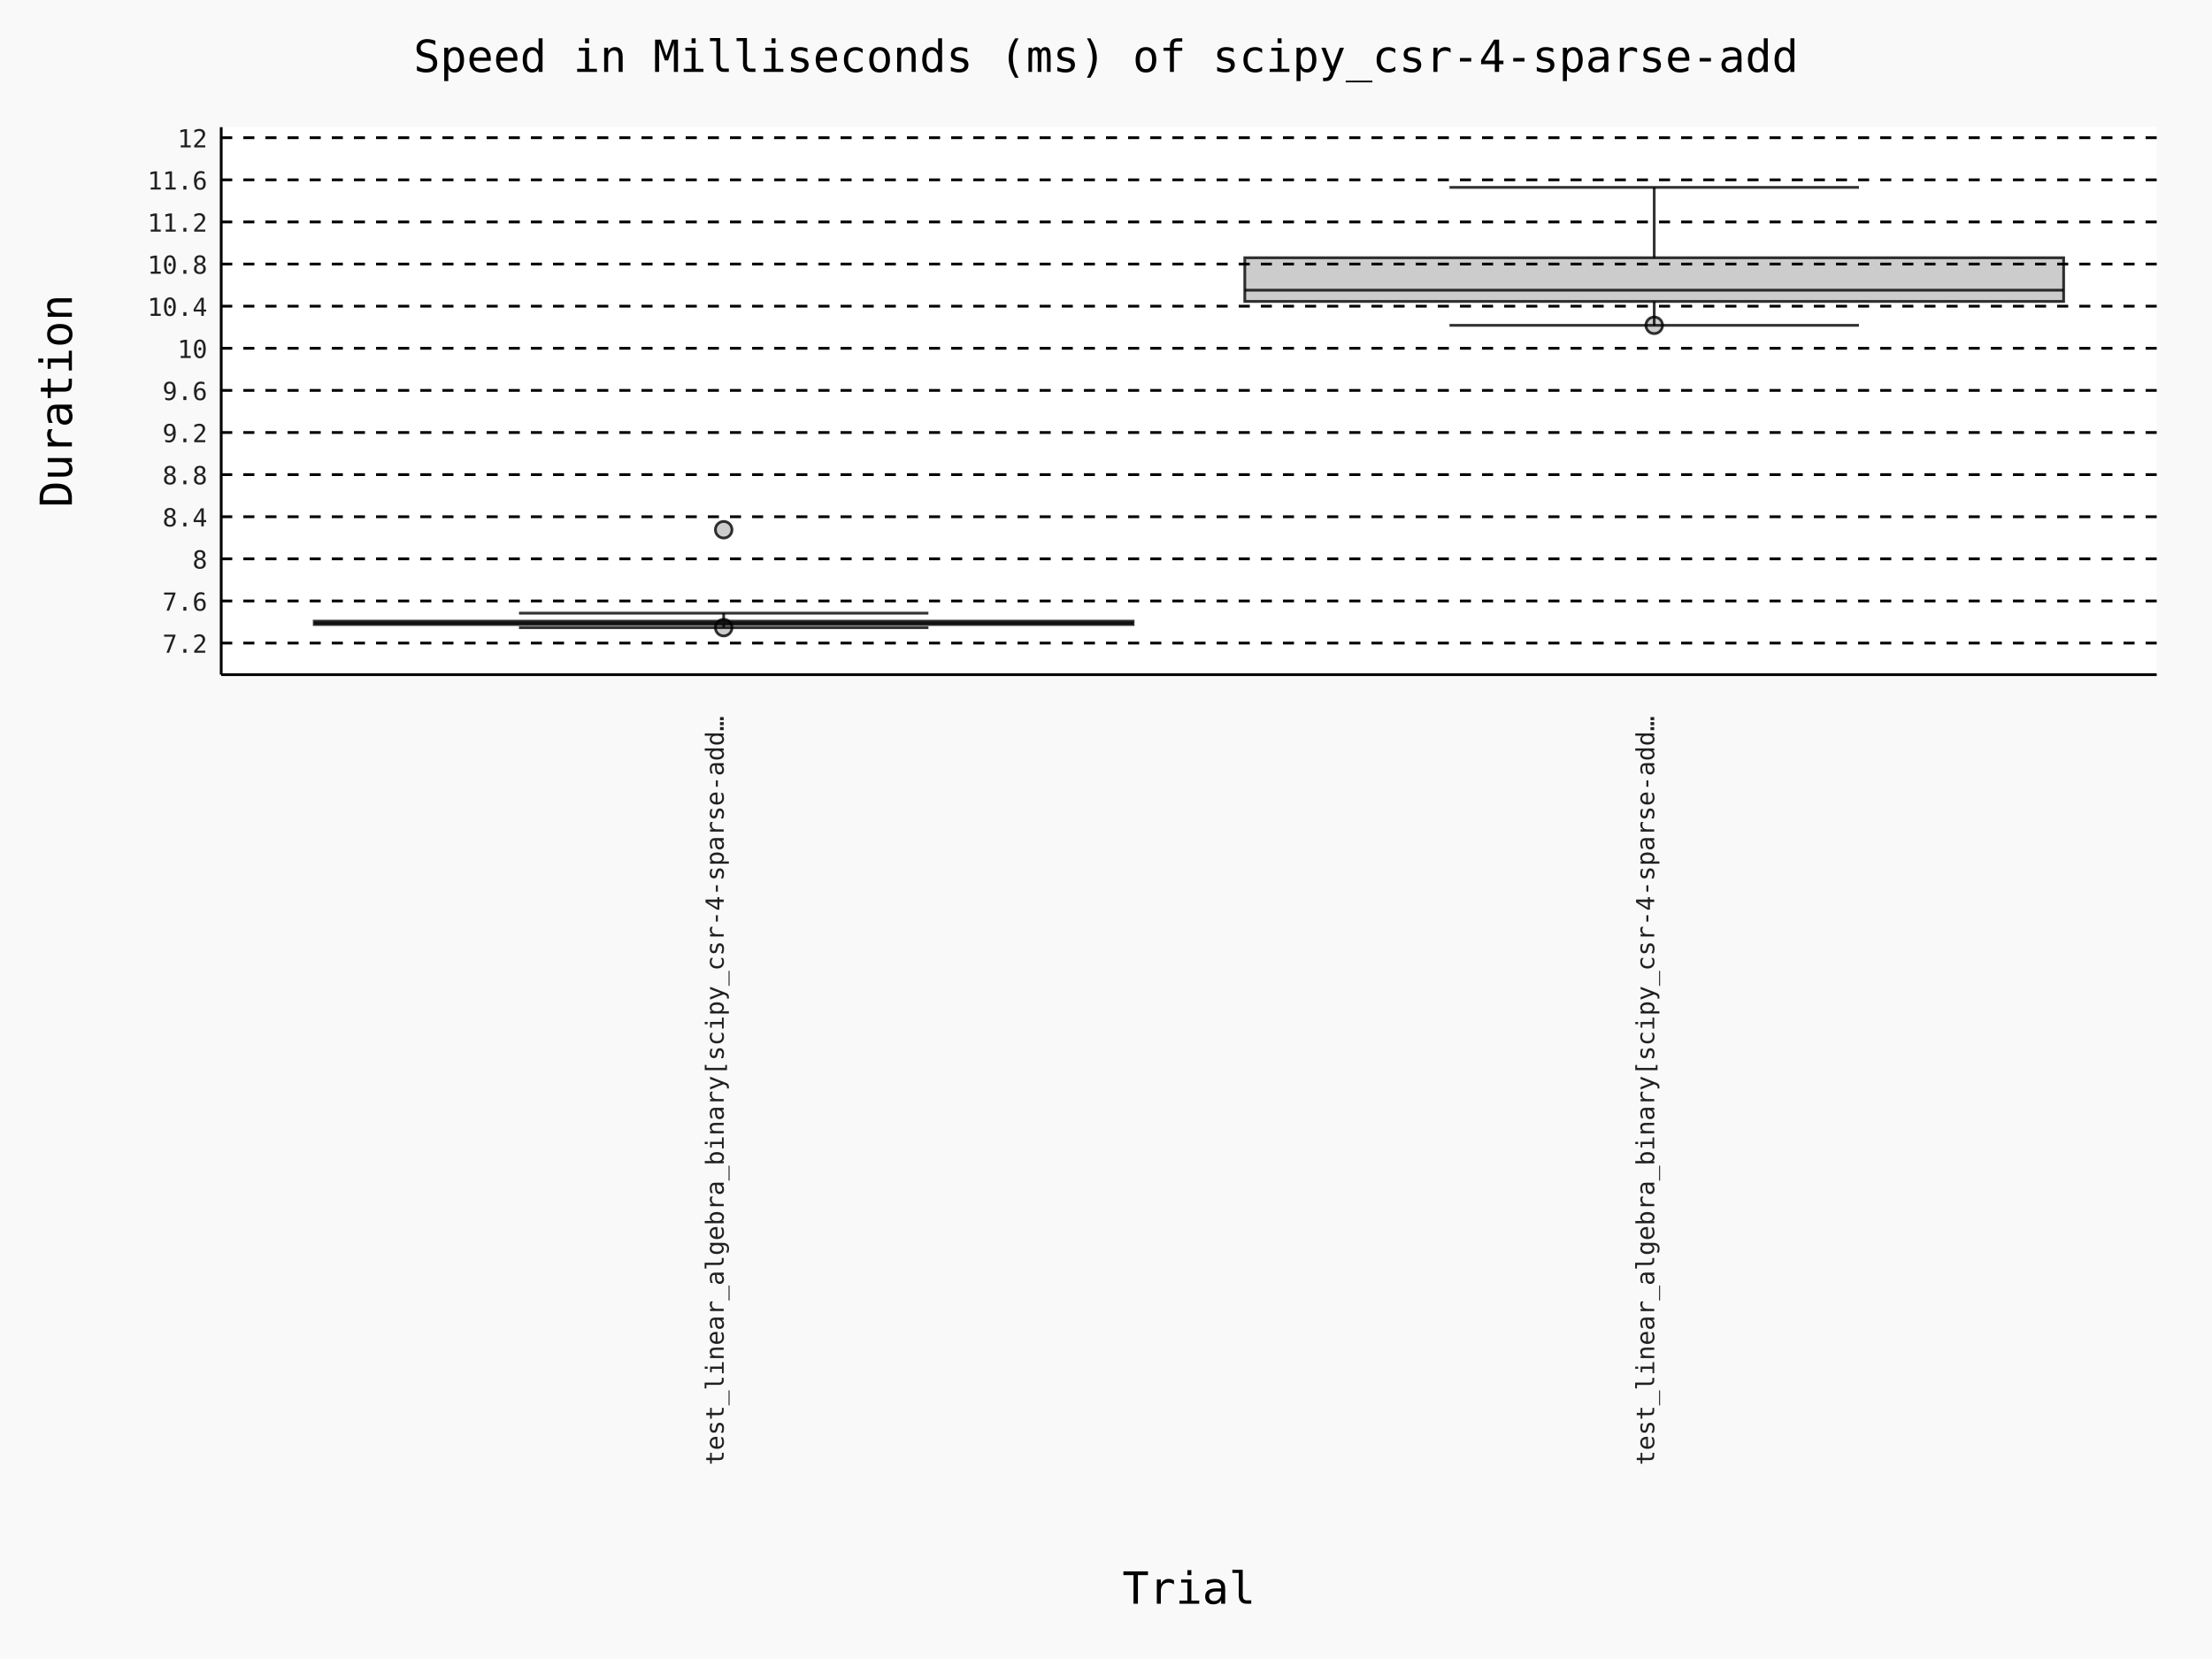
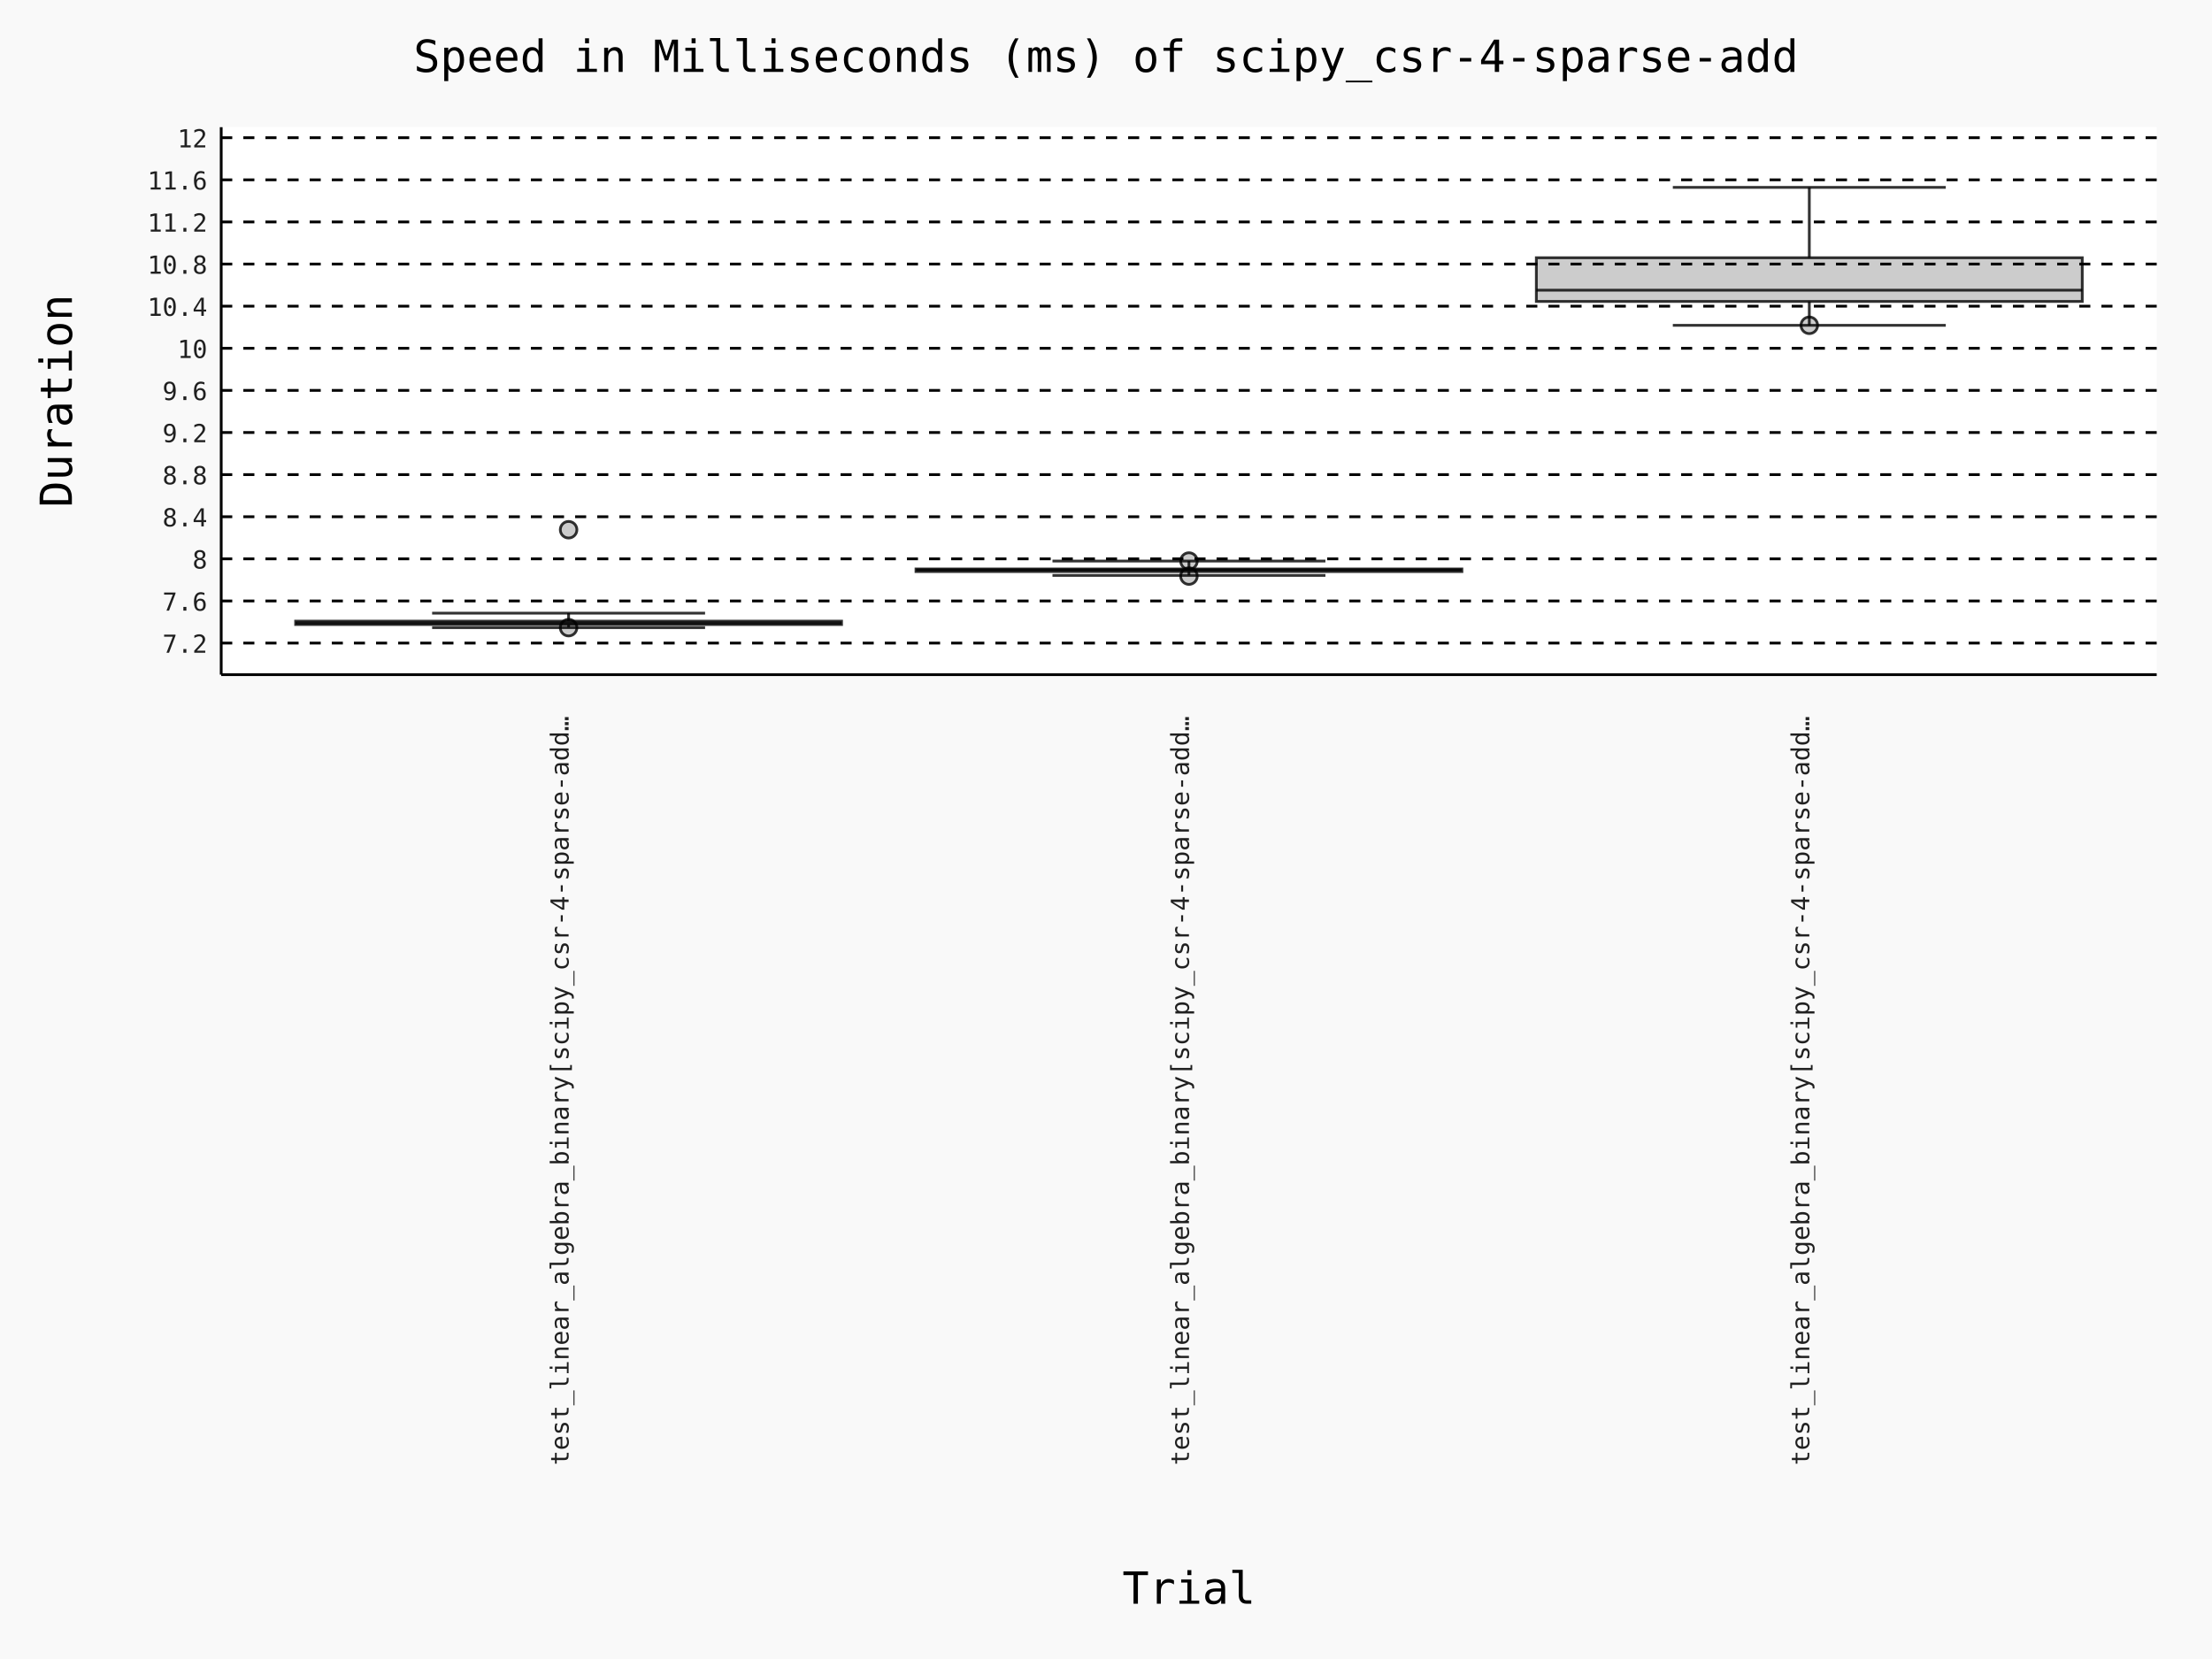
- <svg xmlns="http://www.w3.org/2000/svg" id="chart-94e84105-4696-4336-893e-b584a00e115b" class="pygal-chart" viewBox="0 0 800 600">
+ <svg xmlns="http://www.w3.org/2000/svg" id="chart-655c7d29-42fa-4f29-941a-ae1b179a5e8b" class="pygal-chart" viewBox="0 0 800 600">
  <defs>
-     <style type="text/css">#chart-94e84105-4696-4336-893e-b584a00e115b{-webkit-user-select:none;-webkit-font-smoothing:antialiased;font-family:Consolas,"Deja Vu Sans Mono","Bitstream Vera Sans Mono","Courier New",monospace}#chart-94e84105-4696-4336-893e-b584a00e115b .title{font-family:Consolas,"Deja Vu Sans Mono","Bitstream Vera Sans Mono","Courier New",monospace;font-size:16px}#chart-94e84105-4696-4336-893e-b584a00e115b .legends .legend text{font-family:Consolas,"Deja Vu Sans Mono","Bitstream Vera Sans Mono","Courier New",monospace;font-size:14px}#chart-94e84105-4696-4336-893e-b584a00e115b .axis text{font-family:Consolas,"Deja Vu Sans Mono","Bitstream Vera Sans Mono","Courier New",monospace;font-size:10px}#chart-94e84105-4696-4336-893e-b584a00e115b .axis text.major{font-family:Consolas,"Deja Vu Sans Mono","Bitstream Vera Sans Mono","Courier New",monospace;font-size:10px}#chart-94e84105-4696-4336-893e-b584a00e115b .text-overlay text.value{font-family:Consolas,"Deja Vu Sans Mono","Bitstream Vera Sans Mono","Courier New",monospace;font-size:16px}#chart-94e84105-4696-4336-893e-b584a00e115b .text-overlay text.label{font-family:Consolas,"Deja Vu Sans Mono","Bitstream Vera Sans Mono","Courier New",monospace;font-size:10px}#chart-94e84105-4696-4336-893e-b584a00e115b .tooltip{font-family:Consolas,"Deja Vu Sans Mono","Bitstream Vera Sans Mono","Courier New",monospace;font-size:14px}#chart-94e84105-4696-4336-893e-b584a00e115b text.no_data{font-family:Consolas,"Deja Vu Sans Mono","Bitstream Vera Sans Mono","Courier New",monospace;font-size:64px}
- #chart-94e84105-4696-4336-893e-b584a00e115b{background-color:rgba(249,249,249,1)}#chart-94e84105-4696-4336-893e-b584a00e115b path,#chart-94e84105-4696-4336-893e-b584a00e115b line,#chart-94e84105-4696-4336-893e-b584a00e115b rect,#chart-94e84105-4696-4336-893e-b584a00e115b circle{-webkit-transition:150ms;-moz-transition:150ms;transition:150ms}#chart-94e84105-4696-4336-893e-b584a00e115b .graph &gt; .background{fill:rgba(249,249,249,1)}#chart-94e84105-4696-4336-893e-b584a00e115b .plot &gt; .background{fill:rgba(255,255,255,1)}#chart-94e84105-4696-4336-893e-b584a00e115b .graph{fill:rgba(0,0,0,.87)}#chart-94e84105-4696-4336-893e-b584a00e115b text.no_data{fill:rgba(0,0,0,1)}#chart-94e84105-4696-4336-893e-b584a00e115b .title{fill:rgba(0,0,0,1)}#chart-94e84105-4696-4336-893e-b584a00e115b .legends .legend text{fill:rgba(0,0,0,.87)}#chart-94e84105-4696-4336-893e-b584a00e115b .legends .legend:hover text{fill:rgba(0,0,0,1)}#chart-94e84105-4696-4336-893e-b584a00e115b .axis .line{stroke:rgba(0,0,0,1)}#chart-94e84105-4696-4336-893e-b584a00e115b .axis .guide.line{stroke:rgba(0,0,0,.54)}#chart-94e84105-4696-4336-893e-b584a00e115b .axis .major.line{stroke:rgba(0,0,0,.87)}#chart-94e84105-4696-4336-893e-b584a00e115b .axis text.major{fill:rgba(0,0,0,1)}#chart-94e84105-4696-4336-893e-b584a00e115b .axis.y .guides:hover .guide.line,#chart-94e84105-4696-4336-893e-b584a00e115b .line-graph .axis.x .guides:hover .guide.line,#chart-94e84105-4696-4336-893e-b584a00e115b .stackedline-graph .axis.x .guides:hover .guide.line,#chart-94e84105-4696-4336-893e-b584a00e115b .xy-graph .axis.x .guides:hover .guide.line{stroke:rgba(0,0,0,1)}#chart-94e84105-4696-4336-893e-b584a00e115b .axis .guides:hover text{fill:rgba(0,0,0,1)}#chart-94e84105-4696-4336-893e-b584a00e115b .reactive{fill-opacity:.7;stroke-opacity:.8;stroke-width:1}#chart-94e84105-4696-4336-893e-b584a00e115b .ci{stroke:rgba(0,0,0,.87)}#chart-94e84105-4696-4336-893e-b584a00e115b .reactive.active,#chart-94e84105-4696-4336-893e-b584a00e115b .active .reactive{fill-opacity:.8;stroke-opacity:.9;stroke-width:4}#chart-94e84105-4696-4336-893e-b584a00e115b .ci .reactive.active{stroke-width:1.5}#chart-94e84105-4696-4336-893e-b584a00e115b .series text{fill:rgba(0,0,0,1)}#chart-94e84105-4696-4336-893e-b584a00e115b .tooltip rect{fill:rgba(255,255,255,1);stroke:rgba(0,0,0,1);-webkit-transition:opacity 150ms;-moz-transition:opacity 150ms;transition:opacity 150ms}#chart-94e84105-4696-4336-893e-b584a00e115b .tooltip .label{fill:rgba(0,0,0,.87)}#chart-94e84105-4696-4336-893e-b584a00e115b .tooltip .label{fill:rgba(0,0,0,.87)}#chart-94e84105-4696-4336-893e-b584a00e115b .tooltip .legend{font-size:.8em;fill:rgba(0,0,0,.54)}#chart-94e84105-4696-4336-893e-b584a00e115b .tooltip .x_label{font-size:.6em;fill:rgba(0,0,0,1)}#chart-94e84105-4696-4336-893e-b584a00e115b .tooltip .xlink{font-size:.5em;text-decoration:underline}#chart-94e84105-4696-4336-893e-b584a00e115b .tooltip .value{font-size:1.5em}#chart-94e84105-4696-4336-893e-b584a00e115b .bound{font-size:.5em}#chart-94e84105-4696-4336-893e-b584a00e115b .max-value{font-size:.75em;fill:rgba(0,0,0,.54)}#chart-94e84105-4696-4336-893e-b584a00e115b .map-element{fill:rgba(255,255,255,1);stroke:rgba(0,0,0,.54) !important}#chart-94e84105-4696-4336-893e-b584a00e115b .map-element .reactive{fill-opacity:inherit;stroke-opacity:inherit}#chart-94e84105-4696-4336-893e-b584a00e115b .color-0,#chart-94e84105-4696-4336-893e-b584a00e115b .color-0 a:visited{stroke:#000000;fill:#000000}#chart-94e84105-4696-4336-893e-b584a00e115b .color-1,#chart-94e84105-4696-4336-893e-b584a00e115b .color-1 a:visited{stroke:#000000;fill:#000000}#chart-94e84105-4696-4336-893e-b584a00e115b .text-overlay .color-0 text{fill:white}#chart-94e84105-4696-4336-893e-b584a00e115b .text-overlay .color-1 text{fill:white}
- #chart-94e84105-4696-4336-893e-b584a00e115b text.no_data{text-anchor:middle}#chart-94e84105-4696-4336-893e-b584a00e115b .guide.line{fill:none}#chart-94e84105-4696-4336-893e-b584a00e115b .centered{text-anchor:middle}#chart-94e84105-4696-4336-893e-b584a00e115b .title{text-anchor:middle}#chart-94e84105-4696-4336-893e-b584a00e115b .legends .legend text{fill-opacity:1}#chart-94e84105-4696-4336-893e-b584a00e115b .axis.x text{text-anchor:middle}#chart-94e84105-4696-4336-893e-b584a00e115b .axis.x:not(.web) text[transform]{text-anchor:start}#chart-94e84105-4696-4336-893e-b584a00e115b .axis.x:not(.web) text[transform].backwards{text-anchor:end}#chart-94e84105-4696-4336-893e-b584a00e115b .axis.y text{text-anchor:end}#chart-94e84105-4696-4336-893e-b584a00e115b .axis.y text[transform].backwards{text-anchor:start}#chart-94e84105-4696-4336-893e-b584a00e115b .axis.y2 text{text-anchor:start}#chart-94e84105-4696-4336-893e-b584a00e115b .axis.y2 text[transform].backwards{text-anchor:end}#chart-94e84105-4696-4336-893e-b584a00e115b .axis .guide.line{stroke-dasharray:4,4;stroke:black}#chart-94e84105-4696-4336-893e-b584a00e115b .axis .major.guide.line{stroke-dasharray:6,6;stroke:black}#chart-94e84105-4696-4336-893e-b584a00e115b .horizontal .axis.y .guide.line,#chart-94e84105-4696-4336-893e-b584a00e115b .horizontal .axis.y2 .guide.line,#chart-94e84105-4696-4336-893e-b584a00e115b .vertical .axis.x .guide.line{opacity:0}#chart-94e84105-4696-4336-893e-b584a00e115b .horizontal .axis.always_show .guide.line,#chart-94e84105-4696-4336-893e-b584a00e115b .vertical .axis.always_show .guide.line{opacity:1 !important}#chart-94e84105-4696-4336-893e-b584a00e115b .axis.y .guides:hover .guide.line,#chart-94e84105-4696-4336-893e-b584a00e115b .axis.y2 .guides:hover .guide.line,#chart-94e84105-4696-4336-893e-b584a00e115b .axis.x .guides:hover .guide.line{opacity:1}#chart-94e84105-4696-4336-893e-b584a00e115b .axis .guides:hover text{opacity:1}#chart-94e84105-4696-4336-893e-b584a00e115b .nofill{fill:none}#chart-94e84105-4696-4336-893e-b584a00e115b .subtle-fill{fill-opacity:.2}#chart-94e84105-4696-4336-893e-b584a00e115b .dot{stroke-width:1px;fill-opacity:1;stroke-opacity:1}#chart-94e84105-4696-4336-893e-b584a00e115b .dot.active{stroke-width:5px}#chart-94e84105-4696-4336-893e-b584a00e115b .dot.negative{fill:transparent}#chart-94e84105-4696-4336-893e-b584a00e115b text,#chart-94e84105-4696-4336-893e-b584a00e115b tspan{stroke:none !important}#chart-94e84105-4696-4336-893e-b584a00e115b .series text.active{opacity:1}#chart-94e84105-4696-4336-893e-b584a00e115b .tooltip rect{fill-opacity:.95;stroke-width:.5}#chart-94e84105-4696-4336-893e-b584a00e115b .tooltip text{fill-opacity:1}#chart-94e84105-4696-4336-893e-b584a00e115b .showable{visibility:hidden}#chart-94e84105-4696-4336-893e-b584a00e115b .showable.shown{visibility:visible}#chart-94e84105-4696-4336-893e-b584a00e115b .gauge-background{fill:rgba(229,229,229,1);stroke:none}#chart-94e84105-4696-4336-893e-b584a00e115b .bg-lines{stroke:rgba(249,249,249,1);stroke-width:2px}
+     <style type="text/css">#chart-655c7d29-42fa-4f29-941a-ae1b179a5e8b{-webkit-user-select:none;-webkit-font-smoothing:antialiased;font-family:Consolas,"Deja Vu Sans Mono","Bitstream Vera Sans Mono","Courier New",monospace}#chart-655c7d29-42fa-4f29-941a-ae1b179a5e8b .title{font-family:Consolas,"Deja Vu Sans Mono","Bitstream Vera Sans Mono","Courier New",monospace;font-size:16px}#chart-655c7d29-42fa-4f29-941a-ae1b179a5e8b .legends .legend text{font-family:Consolas,"Deja Vu Sans Mono","Bitstream Vera Sans Mono","Courier New",monospace;font-size:14px}#chart-655c7d29-42fa-4f29-941a-ae1b179a5e8b .axis text{font-family:Consolas,"Deja Vu Sans Mono","Bitstream Vera Sans Mono","Courier New",monospace;font-size:10px}#chart-655c7d29-42fa-4f29-941a-ae1b179a5e8b .axis text.major{font-family:Consolas,"Deja Vu Sans Mono","Bitstream Vera Sans Mono","Courier New",monospace;font-size:10px}#chart-655c7d29-42fa-4f29-941a-ae1b179a5e8b .text-overlay text.value{font-family:Consolas,"Deja Vu Sans Mono","Bitstream Vera Sans Mono","Courier New",monospace;font-size:16px}#chart-655c7d29-42fa-4f29-941a-ae1b179a5e8b .text-overlay text.label{font-family:Consolas,"Deja Vu Sans Mono","Bitstream Vera Sans Mono","Courier New",monospace;font-size:10px}#chart-655c7d29-42fa-4f29-941a-ae1b179a5e8b .tooltip{font-family:Consolas,"Deja Vu Sans Mono","Bitstream Vera Sans Mono","Courier New",monospace;font-size:14px}#chart-655c7d29-42fa-4f29-941a-ae1b179a5e8b text.no_data{font-family:Consolas,"Deja Vu Sans Mono","Bitstream Vera Sans Mono","Courier New",monospace;font-size:64px}
+ #chart-655c7d29-42fa-4f29-941a-ae1b179a5e8b{background-color:rgba(249,249,249,1)}#chart-655c7d29-42fa-4f29-941a-ae1b179a5e8b path,#chart-655c7d29-42fa-4f29-941a-ae1b179a5e8b line,#chart-655c7d29-42fa-4f29-941a-ae1b179a5e8b rect,#chart-655c7d29-42fa-4f29-941a-ae1b179a5e8b circle{-webkit-transition:150ms;-moz-transition:150ms;transition:150ms}#chart-655c7d29-42fa-4f29-941a-ae1b179a5e8b .graph &gt; .background{fill:rgba(249,249,249,1)}#chart-655c7d29-42fa-4f29-941a-ae1b179a5e8b .plot &gt; .background{fill:rgba(255,255,255,1)}#chart-655c7d29-42fa-4f29-941a-ae1b179a5e8b .graph{fill:rgba(0,0,0,.87)}#chart-655c7d29-42fa-4f29-941a-ae1b179a5e8b text.no_data{fill:rgba(0,0,0,1)}#chart-655c7d29-42fa-4f29-941a-ae1b179a5e8b .title{fill:rgba(0,0,0,1)}#chart-655c7d29-42fa-4f29-941a-ae1b179a5e8b .legends .legend text{fill:rgba(0,0,0,.87)}#chart-655c7d29-42fa-4f29-941a-ae1b179a5e8b .legends .legend:hover text{fill:rgba(0,0,0,1)}#chart-655c7d29-42fa-4f29-941a-ae1b179a5e8b .axis .line{stroke:rgba(0,0,0,1)}#chart-655c7d29-42fa-4f29-941a-ae1b179a5e8b .axis .guide.line{stroke:rgba(0,0,0,.54)}#chart-655c7d29-42fa-4f29-941a-ae1b179a5e8b .axis .major.line{stroke:rgba(0,0,0,.87)}#chart-655c7d29-42fa-4f29-941a-ae1b179a5e8b .axis text.major{fill:rgba(0,0,0,1)}#chart-655c7d29-42fa-4f29-941a-ae1b179a5e8b .axis.y .guides:hover .guide.line,#chart-655c7d29-42fa-4f29-941a-ae1b179a5e8b .line-graph .axis.x .guides:hover .guide.line,#chart-655c7d29-42fa-4f29-941a-ae1b179a5e8b .stackedline-graph .axis.x .guides:hover .guide.line,#chart-655c7d29-42fa-4f29-941a-ae1b179a5e8b .xy-graph .axis.x .guides:hover .guide.line{stroke:rgba(0,0,0,1)}#chart-655c7d29-42fa-4f29-941a-ae1b179a5e8b .axis .guides:hover text{fill:rgba(0,0,0,1)}#chart-655c7d29-42fa-4f29-941a-ae1b179a5e8b .reactive{fill-opacity:.7;stroke-opacity:.8;stroke-width:1}#chart-655c7d29-42fa-4f29-941a-ae1b179a5e8b .ci{stroke:rgba(0,0,0,.87)}#chart-655c7d29-42fa-4f29-941a-ae1b179a5e8b .reactive.active,#chart-655c7d29-42fa-4f29-941a-ae1b179a5e8b .active .reactive{fill-opacity:.8;stroke-opacity:.9;stroke-width:4}#chart-655c7d29-42fa-4f29-941a-ae1b179a5e8b .ci .reactive.active{stroke-width:1.5}#chart-655c7d29-42fa-4f29-941a-ae1b179a5e8b .series text{fill:rgba(0,0,0,1)}#chart-655c7d29-42fa-4f29-941a-ae1b179a5e8b .tooltip rect{fill:rgba(255,255,255,1);stroke:rgba(0,0,0,1);-webkit-transition:opacity 150ms;-moz-transition:opacity 150ms;transition:opacity 150ms}#chart-655c7d29-42fa-4f29-941a-ae1b179a5e8b .tooltip .label{fill:rgba(0,0,0,.87)}#chart-655c7d29-42fa-4f29-941a-ae1b179a5e8b .tooltip .label{fill:rgba(0,0,0,.87)}#chart-655c7d29-42fa-4f29-941a-ae1b179a5e8b .tooltip .legend{font-size:.8em;fill:rgba(0,0,0,.54)}#chart-655c7d29-42fa-4f29-941a-ae1b179a5e8b .tooltip .x_label{font-size:.6em;fill:rgba(0,0,0,1)}#chart-655c7d29-42fa-4f29-941a-ae1b179a5e8b .tooltip .xlink{font-size:.5em;text-decoration:underline}#chart-655c7d29-42fa-4f29-941a-ae1b179a5e8b .tooltip .value{font-size:1.5em}#chart-655c7d29-42fa-4f29-941a-ae1b179a5e8b .bound{font-size:.5em}#chart-655c7d29-42fa-4f29-941a-ae1b179a5e8b .max-value{font-size:.75em;fill:rgba(0,0,0,.54)}#chart-655c7d29-42fa-4f29-941a-ae1b179a5e8b .map-element{fill:rgba(255,255,255,1);stroke:rgba(0,0,0,.54) !important}#chart-655c7d29-42fa-4f29-941a-ae1b179a5e8b .map-element .reactive{fill-opacity:inherit;stroke-opacity:inherit}#chart-655c7d29-42fa-4f29-941a-ae1b179a5e8b .color-0,#chart-655c7d29-42fa-4f29-941a-ae1b179a5e8b .color-0 a:visited{stroke:#000000;fill:#000000}#chart-655c7d29-42fa-4f29-941a-ae1b179a5e8b .color-1,#chart-655c7d29-42fa-4f29-941a-ae1b179a5e8b .color-1 a:visited{stroke:#000000;fill:#000000}#chart-655c7d29-42fa-4f29-941a-ae1b179a5e8b .color-2,#chart-655c7d29-42fa-4f29-941a-ae1b179a5e8b .color-2 a:visited{stroke:#000000;fill:#000000}#chart-655c7d29-42fa-4f29-941a-ae1b179a5e8b .text-overlay .color-0 text{fill:white}#chart-655c7d29-42fa-4f29-941a-ae1b179a5e8b .text-overlay .color-1 text{fill:white}#chart-655c7d29-42fa-4f29-941a-ae1b179a5e8b .text-overlay .color-2 text{fill:white}
+ #chart-655c7d29-42fa-4f29-941a-ae1b179a5e8b text.no_data{text-anchor:middle}#chart-655c7d29-42fa-4f29-941a-ae1b179a5e8b .guide.line{fill:none}#chart-655c7d29-42fa-4f29-941a-ae1b179a5e8b .centered{text-anchor:middle}#chart-655c7d29-42fa-4f29-941a-ae1b179a5e8b .title{text-anchor:middle}#chart-655c7d29-42fa-4f29-941a-ae1b179a5e8b .legends .legend text{fill-opacity:1}#chart-655c7d29-42fa-4f29-941a-ae1b179a5e8b .axis.x text{text-anchor:middle}#chart-655c7d29-42fa-4f29-941a-ae1b179a5e8b .axis.x:not(.web) text[transform]{text-anchor:start}#chart-655c7d29-42fa-4f29-941a-ae1b179a5e8b .axis.x:not(.web) text[transform].backwards{text-anchor:end}#chart-655c7d29-42fa-4f29-941a-ae1b179a5e8b .axis.y text{text-anchor:end}#chart-655c7d29-42fa-4f29-941a-ae1b179a5e8b .axis.y text[transform].backwards{text-anchor:start}#chart-655c7d29-42fa-4f29-941a-ae1b179a5e8b .axis.y2 text{text-anchor:start}#chart-655c7d29-42fa-4f29-941a-ae1b179a5e8b .axis.y2 text[transform].backwards{text-anchor:end}#chart-655c7d29-42fa-4f29-941a-ae1b179a5e8b .axis .guide.line{stroke-dasharray:4,4;stroke:black}#chart-655c7d29-42fa-4f29-941a-ae1b179a5e8b .axis .major.guide.line{stroke-dasharray:6,6;stroke:black}#chart-655c7d29-42fa-4f29-941a-ae1b179a5e8b .horizontal .axis.y .guide.line,#chart-655c7d29-42fa-4f29-941a-ae1b179a5e8b .horizontal .axis.y2 .guide.line,#chart-655c7d29-42fa-4f29-941a-ae1b179a5e8b .vertical .axis.x .guide.line{opacity:0}#chart-655c7d29-42fa-4f29-941a-ae1b179a5e8b .horizontal .axis.always_show .guide.line,#chart-655c7d29-42fa-4f29-941a-ae1b179a5e8b .vertical .axis.always_show .guide.line{opacity:1 !important}#chart-655c7d29-42fa-4f29-941a-ae1b179a5e8b .axis.y .guides:hover .guide.line,#chart-655c7d29-42fa-4f29-941a-ae1b179a5e8b .axis.y2 .guides:hover .guide.line,#chart-655c7d29-42fa-4f29-941a-ae1b179a5e8b .axis.x .guides:hover .guide.line{opacity:1}#chart-655c7d29-42fa-4f29-941a-ae1b179a5e8b .axis .guides:hover text{opacity:1}#chart-655c7d29-42fa-4f29-941a-ae1b179a5e8b .nofill{fill:none}#chart-655c7d29-42fa-4f29-941a-ae1b179a5e8b .subtle-fill{fill-opacity:.2}#chart-655c7d29-42fa-4f29-941a-ae1b179a5e8b .dot{stroke-width:1px;fill-opacity:1;stroke-opacity:1}#chart-655c7d29-42fa-4f29-941a-ae1b179a5e8b .dot.active{stroke-width:5px}#chart-655c7d29-42fa-4f29-941a-ae1b179a5e8b .dot.negative{fill:transparent}#chart-655c7d29-42fa-4f29-941a-ae1b179a5e8b text,#chart-655c7d29-42fa-4f29-941a-ae1b179a5e8b tspan{stroke:none !important}#chart-655c7d29-42fa-4f29-941a-ae1b179a5e8b .series text.active{opacity:1}#chart-655c7d29-42fa-4f29-941a-ae1b179a5e8b .tooltip rect{fill-opacity:.95;stroke-width:.5}#chart-655c7d29-42fa-4f29-941a-ae1b179a5e8b .tooltip text{fill-opacity:1}#chart-655c7d29-42fa-4f29-941a-ae1b179a5e8b .showable{visibility:hidden}#chart-655c7d29-42fa-4f29-941a-ae1b179a5e8b .showable.shown{visibility:visible}#chart-655c7d29-42fa-4f29-941a-ae1b179a5e8b .gauge-background{fill:rgba(229,229,229,1);stroke:none}#chart-655c7d29-42fa-4f29-941a-ae1b179a5e8b .bg-lines{stroke:rgba(249,249,249,1);stroke-width:2px}
.tooltip .value{font-size:1em !important}.axis text{font-size:9px !important}</style>
  </defs>
  <g class="graph custombox-graph vertical">
    <rect x="0" y="0" width="800" height="600" class="background" />
    <g transform="translate(80, 46)" class="plot">
      <rect x="0" y="0" width="700.0" height="198.0" class="background" />
      <g class="axis y always_show">
        <path d="M0 198 h700" class="line" />
        <g class="guides">
          <path d="M0 186.577 h700" class="guide line" />
          <text x="-5" y="190.077" class="">7.2</text>
        </g>
        <g class="guides">
          <path d="M0 171.346 h700" class="guide line" />
          <text x="-5" y="174.846" class="">7.6</text>
        </g>
        <g class="guides">
          <path d="M0 156.115 h700" class="guide line" />
          <text x="-5" y="159.615" class="">8</text>
        </g>
        <g class="guides">
          <path d="M0 140.885 h700" class="guide line" />
          <text x="-5" y="144.385" class="">8.4</text>
        </g>
        <g class="guides">
          <path d="M0 125.654 h700" class="guide line" />
          <text x="-5" y="129.154" class="">8.8</text>
        </g>
        <g class="guides">
          <path d="M0 110.423 h700" class="guide line" />
          <text x="-5" y="113.923" class="">9.2</text>
        </g>
        <g class="guides">
          <path d="M0 95.192 h700" class="guide line" />
          <text x="-5" y="98.692" class="">9.6</text>
        </g>
        <g class="guides">
          <path d="M0 79.962 h700" class="guide line" />
          <text x="-5" y="83.462" class="">10</text>
        </g>
        <g class="guides">
          <path d="M0 64.731 h700" class="guide line" />
          <text x="-5" y="68.231" class="">10.4</text>
        </g>
        <g class="guides">
          <path d="M0 49.5 h700" class="guide line" />
          <text x="-5" y="53" class="">10.8</text>
        </g>
        <g class="guides">
          <path d="M0 34.269 h700" class="guide line" />
          <text x="-5" y="37.769" class="">11.2</text>
        </g>
        <g class="guides">
          <path d="M0 19.038 h700" class="guide line" />
          <text x="-5" y="22.538" class="">11.6</text>
        </g>
        <g class="guides">
          <path d="M0 3.808 h700" class="guide line" />
          <text x="-5" y="7.308" class="">12</text>
        </g>
      </g>
      <g class="axis x">
        <path d="M0 0 v198" class="line" />
        <g class="guides">
-           <path d="M181.731 0 v198" class="guide line" />
-           <text x="181.731" y="213.0" class="backwards" transform="rotate(270 181.7308 213)">test_linear_algebra_binary[scipy_csr-4-sparse-add…</text>
+           <path d="M125.641 0 v198" class="guide line" />
+           <text x="125.641" y="213.0" class="backwards" transform="rotate(270 125.641 213)">test_linear_algebra_binary[scipy_csr-4-sparse-add…</text>
        </g>
        <g class="guides">
-           <path d="M518.269 0 v198" class="guide line" />
-           <text x="518.269" y="213.0" class="backwards" transform="rotate(270 518.2692 213)">test_linear_algebra_binary[scipy_csr-4-sparse-add…</text>
+           <path d="M350 0 v198" class="guide line" />
+           <text x="350.0" y="213.0" class="backwards" transform="rotate(270 350 213)">test_linear_algebra_binary[scipy_csr-4-sparse-add…</text>
+         </g>
+         <g class="guides">
+           <path d="M574.359 0 v198" class="guide line" />
+           <text x="574.359" y="213.0" class="backwards" transform="rotate(270 574.359 213)">test_linear_algebra_binary[scipy_csr-4-sparse-add…</text>
        </g>
      </g>
      <g class="series serie-0 color-0">
        <g class="boxes">
          <g class="box">
-             <path stroke-width="3" d="M107.692 180.997 L255.769 180.997" class="reactive tooltip-trigger" />
-             <path stroke-width="3" d="M33.654 179.318 L329.808 179.318" class="reactive tooltip-trigger" />
-             <path stroke-width="3" d="M107.692 175.757 L255.769 175.757" class="reactive tooltip-trigger" />
-             <path stroke-width="2" d="M181.731 180.997 L181.731 179.87" class="reactive tooltip-trigger" />
-             <path stroke-width="2" d="M181.731 175.757 L181.731 178.65" class="reactive tooltip-trigger" />
-             <rect x="33.654" y="178.65" height="1.219" width="296.154" class="subtle-fill reactive tooltip-trigger" />
-             <circle cx="181.731" cy="180.997" r="3" class="subtle-fill reactive tooltip-trigger" />
-             <circle cx="181.731" cy="145.585" r="3" class="subtle-fill reactive tooltip-trigger" />
+             <path stroke-width="3" d="M76.282 180.997 L175 180.997" class="reactive tooltip-trigger" />
+             <path stroke-width="3" d="M26.923 179.318 L224.359 179.318" class="reactive tooltip-trigger" />
+             <path stroke-width="3" d="M76.282 175.757 L175 175.757" class="reactive tooltip-trigger" />
+             <path stroke-width="2" d="M125.641 180.997 L125.641 179.87" class="reactive tooltip-trigger" />
+             <path stroke-width="2" d="M125.641 175.757 L125.641 178.65" class="reactive tooltip-trigger" />
+             <rect x="26.923" y="178.65" height="1.219" width="197.436" class="subtle-fill reactive tooltip-trigger" />
+             <circle cx="125.641" cy="180.997" r="3" class="subtle-fill reactive tooltip-trigger" />
+             <circle cx="125.641" cy="145.585" r="3" class="subtle-fill reactive tooltip-trigger" />
          </g>
        </g>
      </g>
      <g class="series serie-1 color-1">
        <g class="boxes">
          <g class="box">
-             <path stroke-width="3" d="M444.231 71.655 L592.308 71.655" class="reactive tooltip-trigger" />
-             <path stroke-width="3" d="M370.192 58.949 L666.346 58.949" class="reactive tooltip-trigger" />
-             <path stroke-width="3" d="M444.231 21.767 L592.308 21.767" class="reactive tooltip-trigger" />
-             <path stroke-width="2" d="M518.269 71.655 L518.269 63.02" class="reactive tooltip-trigger" />
-             <path stroke-width="2" d="M518.269 21.767 L518.269 47.217" class="reactive tooltip-trigger" />
-             <rect x="370.192" y="47.217" height="15.804" width="296.154" class="subtle-fill reactive tooltip-trigger" />
-             <circle cx="518.269" cy="71.655" r="3" class="subtle-fill reactive tooltip-trigger" />
-             <circle cx="518.269" cy="-110.199" r="3" class="subtle-fill reactive tooltip-trigger" />
+             <path stroke-width="3" d="M300.641 162.108 L399.359 162.108" class="reactive tooltip-trigger" />
+             <path stroke-width="3" d="M251.282 160.09 L448.718 160.09" class="reactive tooltip-trigger" />
+             <path stroke-width="3" d="M300.641 156.91 L399.359 156.91" class="reactive tooltip-trigger" />
+             <path stroke-width="2" d="M350 162.108 L350 160.715" class="reactive tooltip-trigger" />
+             <path stroke-width="2" d="M350 156.91 L350 159.777" class="reactive tooltip-trigger" />
+             <rect x="251.282" y="159.777" height="0.938" width="197.436" class="subtle-fill reactive tooltip-trigger" />
+             <circle cx="350.0" cy="162.351" r="3" class="subtle-fill reactive tooltip-trigger" />
+             <circle cx="350.0" cy="156.91" r="3" class="subtle-fill reactive tooltip-trigger" />
+           </g>
+         </g>
+       </g>
+       <g class="series serie-2 color-2">
+         <g class="boxes">
+           <g class="box">
+             <path stroke-width="3" d="M525 71.655 L623.718 71.655" class="reactive tooltip-trigger" />
+             <path stroke-width="3" d="M475.641 58.949 L673.077 58.949" class="reactive tooltip-trigger" />
+             <path stroke-width="3" d="M525 21.767 L623.718 21.767" class="reactive tooltip-trigger" />
+             <path stroke-width="2" d="M574.359 71.655 L574.359 63.02" class="reactive tooltip-trigger" />
+             <path stroke-width="2" d="M574.359 21.767 L574.359 47.217" class="reactive tooltip-trigger" />
+             <rect x="475.641" y="47.217" height="15.804" width="197.436" class="subtle-fill reactive tooltip-trigger" />
+             <circle cx="574.359" cy="71.655" r="3" class="subtle-fill reactive tooltip-trigger" />
+             <circle cx="574.359" cy="-110.199" r="3" class="subtle-fill reactive tooltip-trigger" />
          </g>
        </g>
      </g>
    </g>
    <g class="titles">
      <text x="400.0" y="26" class="title plot_title">Speed in Milliseconds (ms) of scipy_csr-4-sparse-add</text>
      <text x="430.0" y="580.0" class="title">Trial</text>
      <text x="0" y="171.0" class="title" transform="rotate(-90 0 145)">Duration</text>
    </g>
    <g transform="translate(80, 46)" class="plot overlay">
      <g class="series serie-0 color-0" />
      <g class="series serie-1 color-1" />
+       <g class="series serie-2 color-2" />
    </g>
    <g transform="translate(80, 46)" class="plot text-overlay">
      <g class="series serie-0 color-0" />
      <g class="series serie-1 color-1" />
+       <g class="series serie-2 color-2" />
    </g>
    <g transform="translate(80, 46)" class="plot tooltip-overlay">
      <g transform="translate(0 0)" style="opacity: 0" class="tooltip">
        <rect rx="0" ry="0" width="0" height="0" class="tooltip-box" />
        <g class="text" />
      </g>
    </g>
  </g>
</svg>
